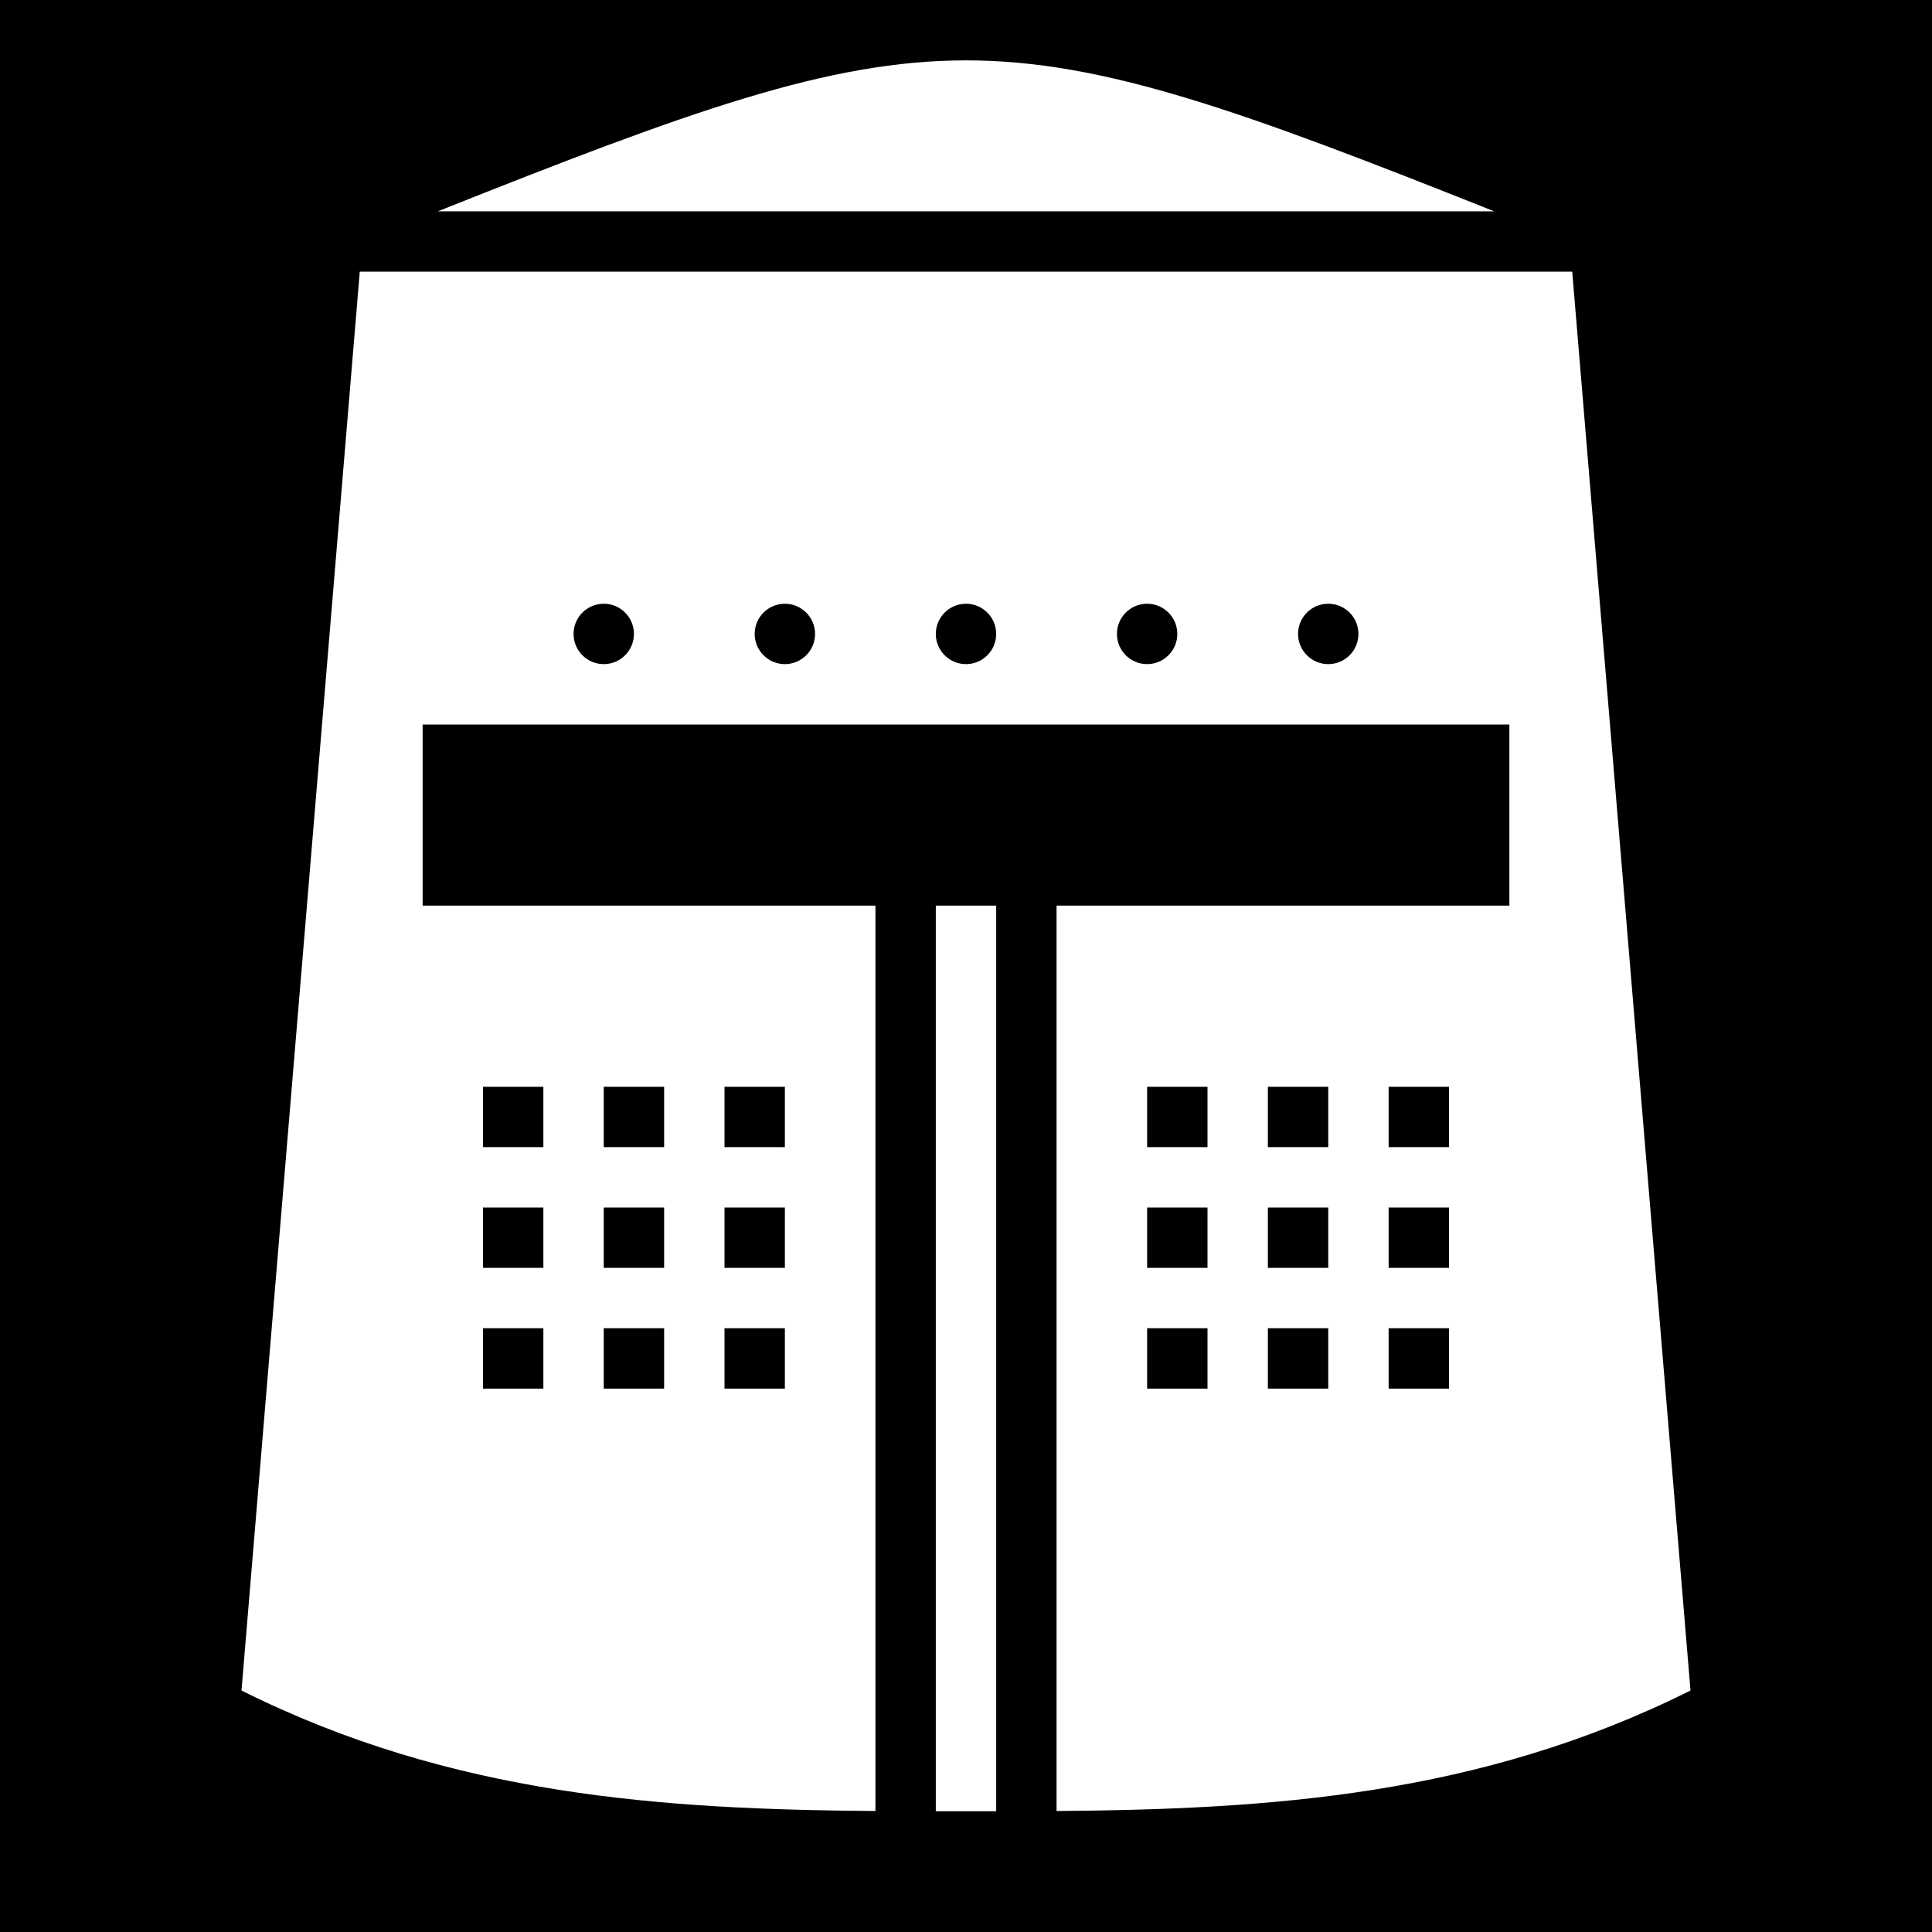
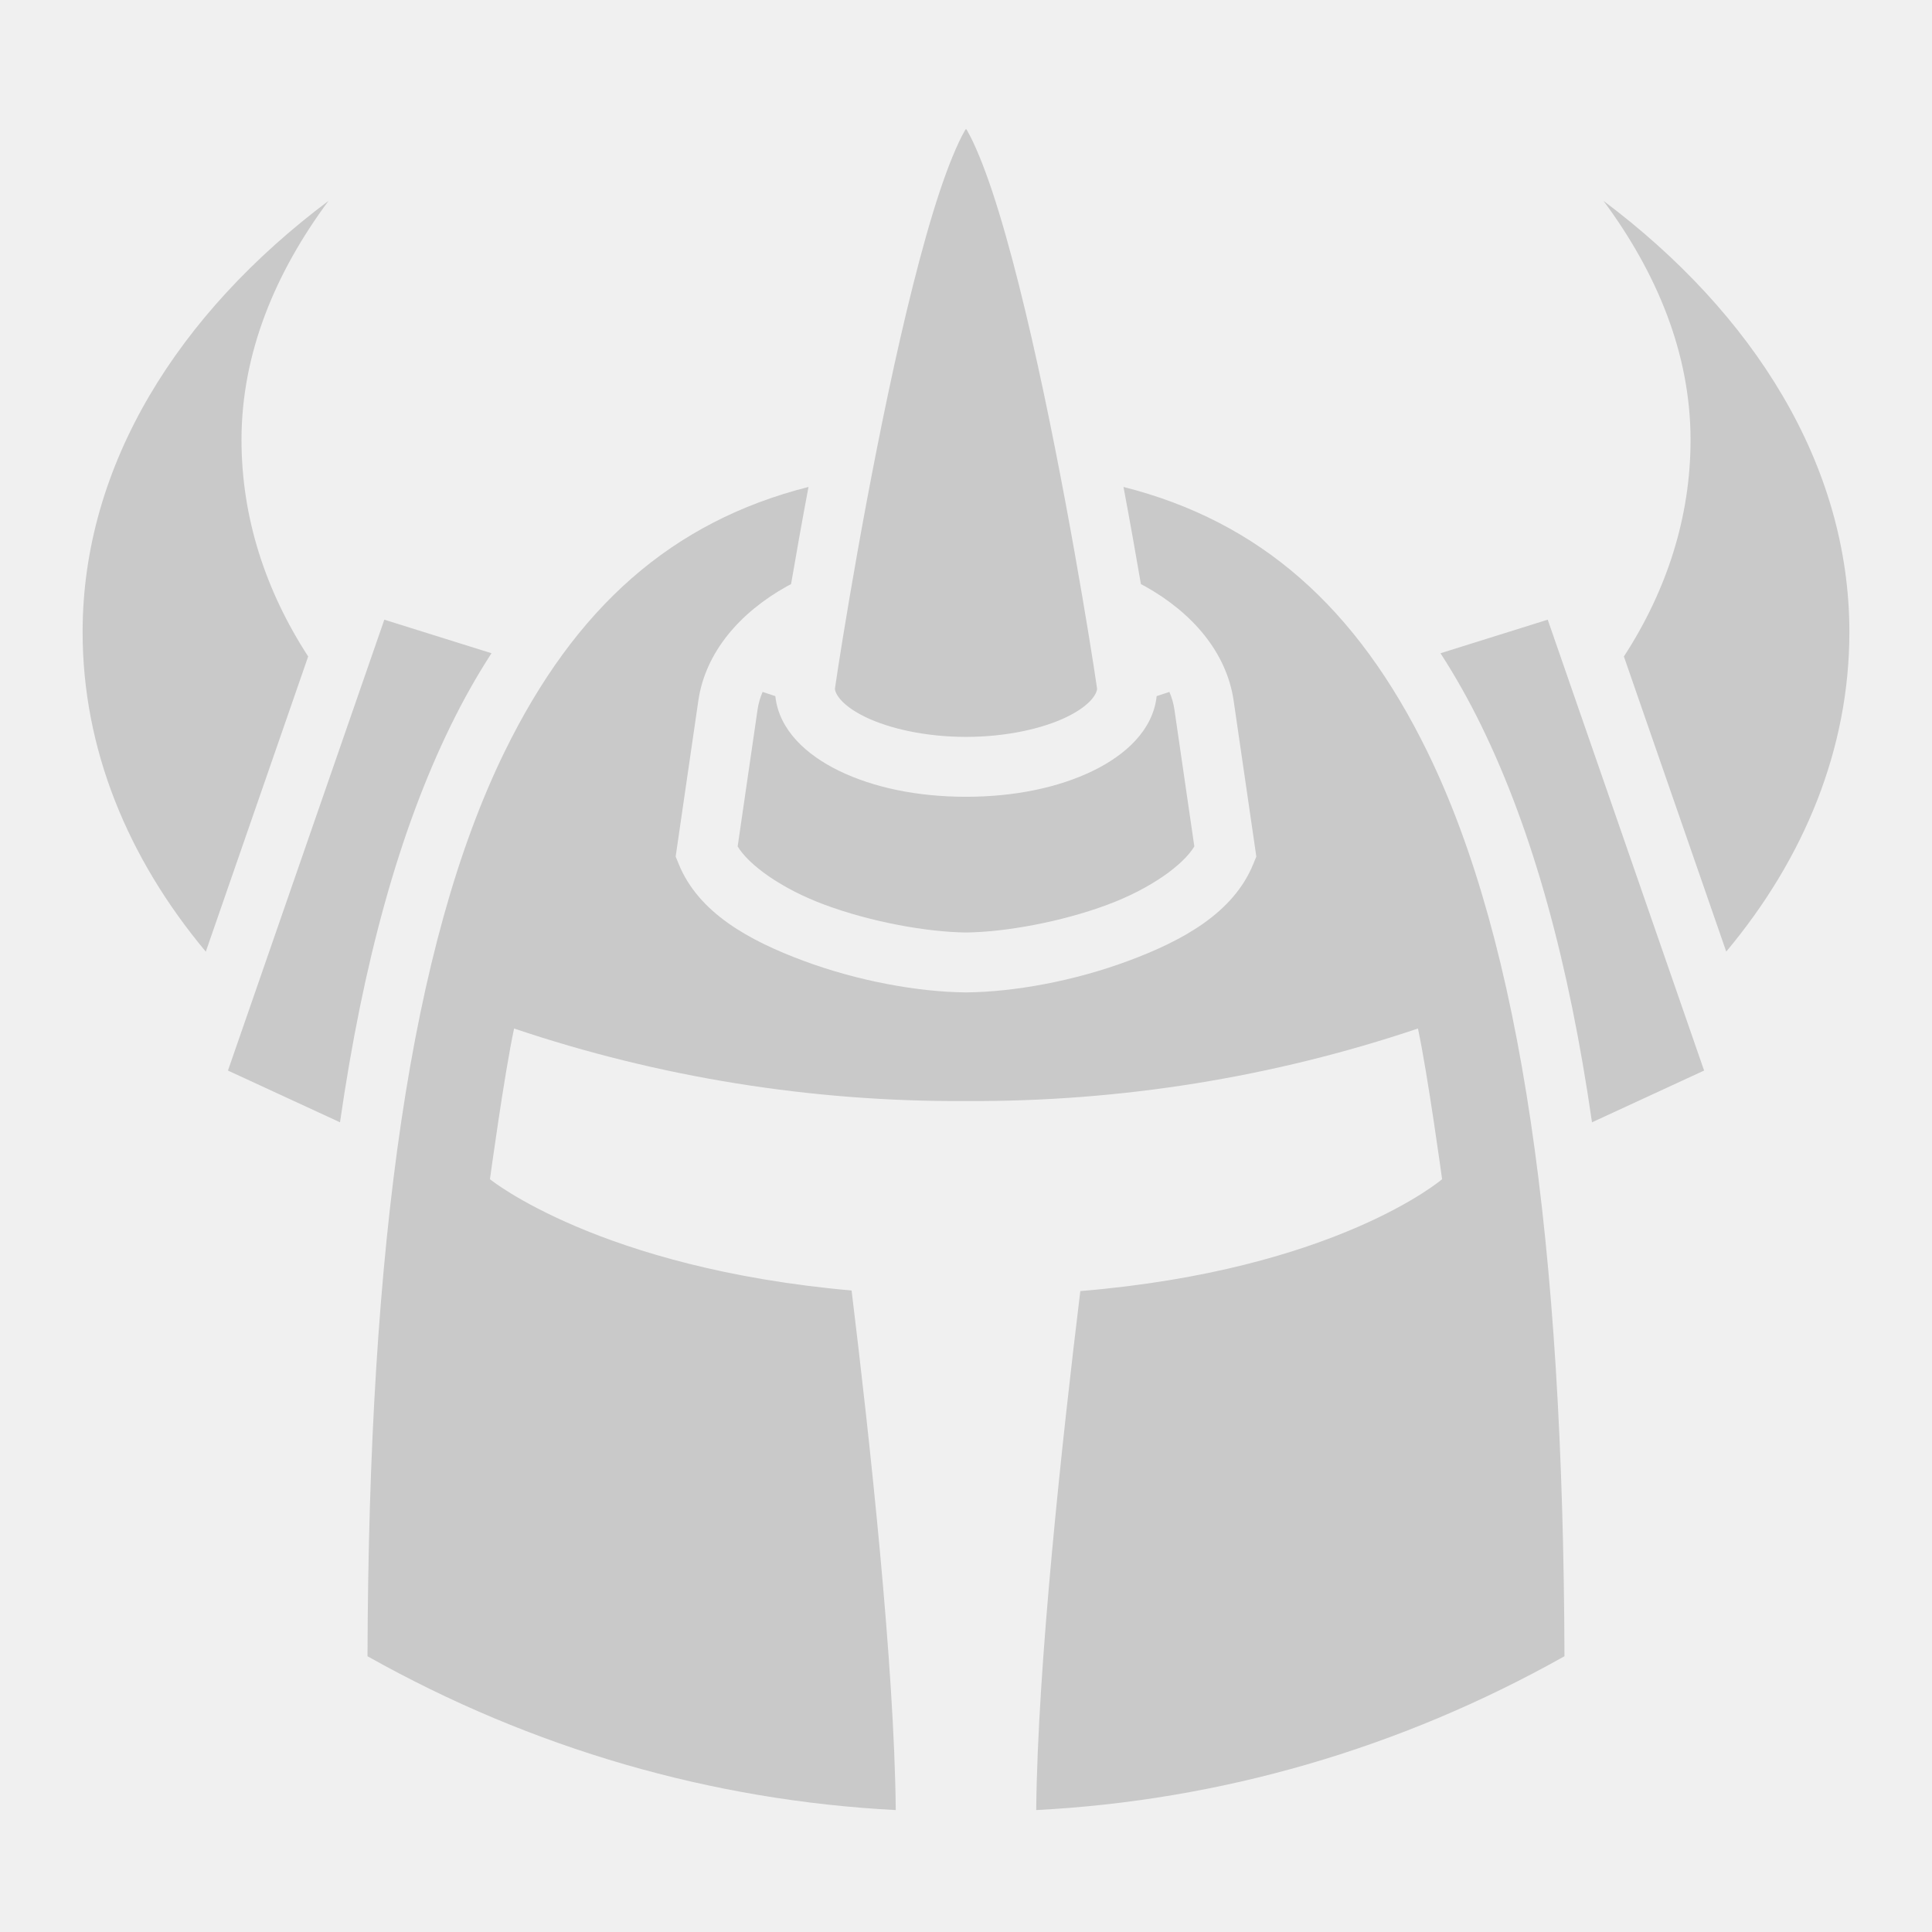
<svg xmlns="http://www.w3.org/2000/svg" viewBox="0 0 512 512" style="height: 512px; width: 512px;">
-   <path d="M0 0h512v512H0z" fill="#000" fill-opacity="1" />
  <g class="" transform="translate(0,0)" style="">
-     <path d="M256 16c-36.446 0-73.264 13.433-139.97 40h279.94C329.263 29.433 292.445 16 256 16zM95.344 72L64 448c56 28 112 31.5 168 31.938V240H112v-48h288v48H280v239.938C336 479.5 392 476 448 448L416.656 72H95.344zm64.875 88a8 8 0 0 1 7.78 8 8 8 0 0 1-16 0 8 8 0 0 1 8.22-8zm48 0a8 8 0 0 1 7.78 8 8 8 0 0 1-16 0 8 8 0 0 1 8.22-8zm48 0a8 8 0 0 1 7.78 8 8 8 0 0 1-16 0 8 8 0 0 1 8.22-8zm48 0a8 8 0 0 1 7.78 8 8 8 0 0 1-16 0 8 8 0 0 1 8.22-8zm48 0a8 8 0 0 1 7.78 8 8 8 0 0 1-16 0 8 8 0 0 1 8.22-8zM248 240v240c2.667.002 5.333 0 8 0s5.333.002 8 0V240h-16zm-120 48h16v16h-16v-16zm32 0h16v16h-16v-16zm32 0h16v16h-16v-16zm112 0h16v16h-16v-16zm32 0h16v16h-16v-16zm32 0h16v16h-16v-16zm-240 32h16v16h-16v-16zm32 0h16v16h-16v-16zm32 0h16v16h-16v-16zm112 0h16v16h-16v-16zm32 0h16v16h-16v-16zm32 0h16v16h-16v-16zm-240 32h16v16h-16v-16zm32 0h16v16h-16v-16zm32 0h16v16h-16v-16zm112 0h16v16h-16v-16zm32 0h16v16h-16v-16zm32 0h16v16h-16v-16z" fill="#fff" fill-opacity="1" />
+     <path d="M256 34.162c-.135.22-.175.203-.314.447-1.975 3.46-4.37 9.255-6.72 16.347-4.703 14.183-9.438 33.67-13.575 53.223-4.137 19.553-7.708 39.222-10.238 54.084-1.264 7.43-2.27 13.66-2.957 18.07-.343 2.204-.606 3.957-.78 5.158-.07.47-.112.778-.15 1.065.095 1.402 1.882 4.45 8.008 7.433 6.302 3.07 15.98 5.293 26.727 5.293 10.748 0 20.425-2.223 26.727-5.293 6.126-2.984 7.913-6.03 8.01-7.433l-.15-1.065c-.176-1.2-.44-2.954-.782-5.158-.687-4.41-1.693-10.64-2.957-18.07-2.53-14.862-6.1-34.53-10.24-54.084-4.136-19.554-8.87-39.04-13.573-53.223-2.35-7.092-4.746-12.886-6.72-16.348-.14-.245-.18-.23-.315-.448zM87.066 53.222c-39.793 29.842-65.173 69.95-65.173 114.284 0 30.934 11.92 59.887 32.646 84.695l27.13-78.23c-11.335-17.452-17.668-36.89-17.668-57.384 0-22.984 8.953-44.332 23.064-63.363zm337.883.016c14.094 19.032 23.064 40.38 23.064 63.364 0 20.493-6.333 39.928-17.664 57.377l27.123 78.208c20.718-24.805 32.634-53.753 32.634-84.682 0-44.333-25.38-84.443-65.158-114.268zM214.26 129.043c-36.194 9.176-61.82 31.89-80.563 70.234-24.892 50.927-35.985 130.406-36.304 239.645 43.728 24.578 91.336 38.24 139.99 40.765-.34-38.18-6.926-98.547-11.704-137.69-66.903-5.935-95.838-29.493-95.838-29.493s3.777-27.682 6.396-39.936c38.412 12.937 78.856 19.46 119.776 19.22 40.904.223 81.347-6.283 119.76-19.22 2.618 12.254 6.398 39.936 6.398 39.936s-27.968 24-95.875 29.648c-4.778 39.148-11.345 99.41-11.687 137.536 48.655-2.526 96.263-16.188 139.99-40.766-.318-109.24-11.41-188.718-36.302-239.645-18.74-38.345-44.368-61.058-80.562-70.234 1.763 9.38 3.32 18.147 4.617 25.748.345.185.697.36 1.036.55 12.55 6.98 21.67 17.51 23.542 30.355l6.01 41.295-.815 1.998c-5.284 12.98-18.74 20.31-33.104 25.653-14.363 5.344-30.252 8.233-42.947 8.356h-.158c-12.69-.13-28.578-3.02-42.94-8.36-14.365-5.342-27.82-12.666-33.105-25.648l-.814-1.998 6.008-41.295c1.87-12.844 10.99-23.374 23.54-30.355.34-.19.692-.365 1.037-.55 1.297-7.6 2.854-16.367 4.617-25.747zm-112.41 35.178l-41.44 119.49 29.695 13.71c6.08-42.11 15.602-77.018 29.332-105.11 3.33-6.817 6.94-13.21 10.814-19.2l-28.402-8.89zm308.312 0l-28.416 8.895c3.874 5.986 7.482 12.38 10.813 19.194 13.732 28.093 23.256 63.002 29.335 105.116l29.71-13.717-41.44-119.49zm-208.066 19.147c-.652 1.524-1.097 3.067-1.323 4.615l-5.287 36.332c2.948 4.908 11.57 11.185 23.02 15.442 12.417 4.617 27.205 7.245 37.496 7.363 10.286-.112 25.07-2.738 37.486-7.356 11.45-4.26 20.074-10.54 23.022-15.45l-5.287-36.332c-.226-1.548-.67-3.09-1.323-4.615-1.095.378-2.223.747-3.37 1.112-.98 9.068-8.33 15.628-16.854 19.78-9.16 4.462-20.84 6.896-33.678 6.896-12.84 0-24.52-2.434-33.678-6.896-8.523-4.152-15.873-10.712-16.853-19.78-1.15-.366-2.277-.735-3.372-1.113z" fill="#c9c9c9" fill-opacity="1" />
  </g>
</svg>
